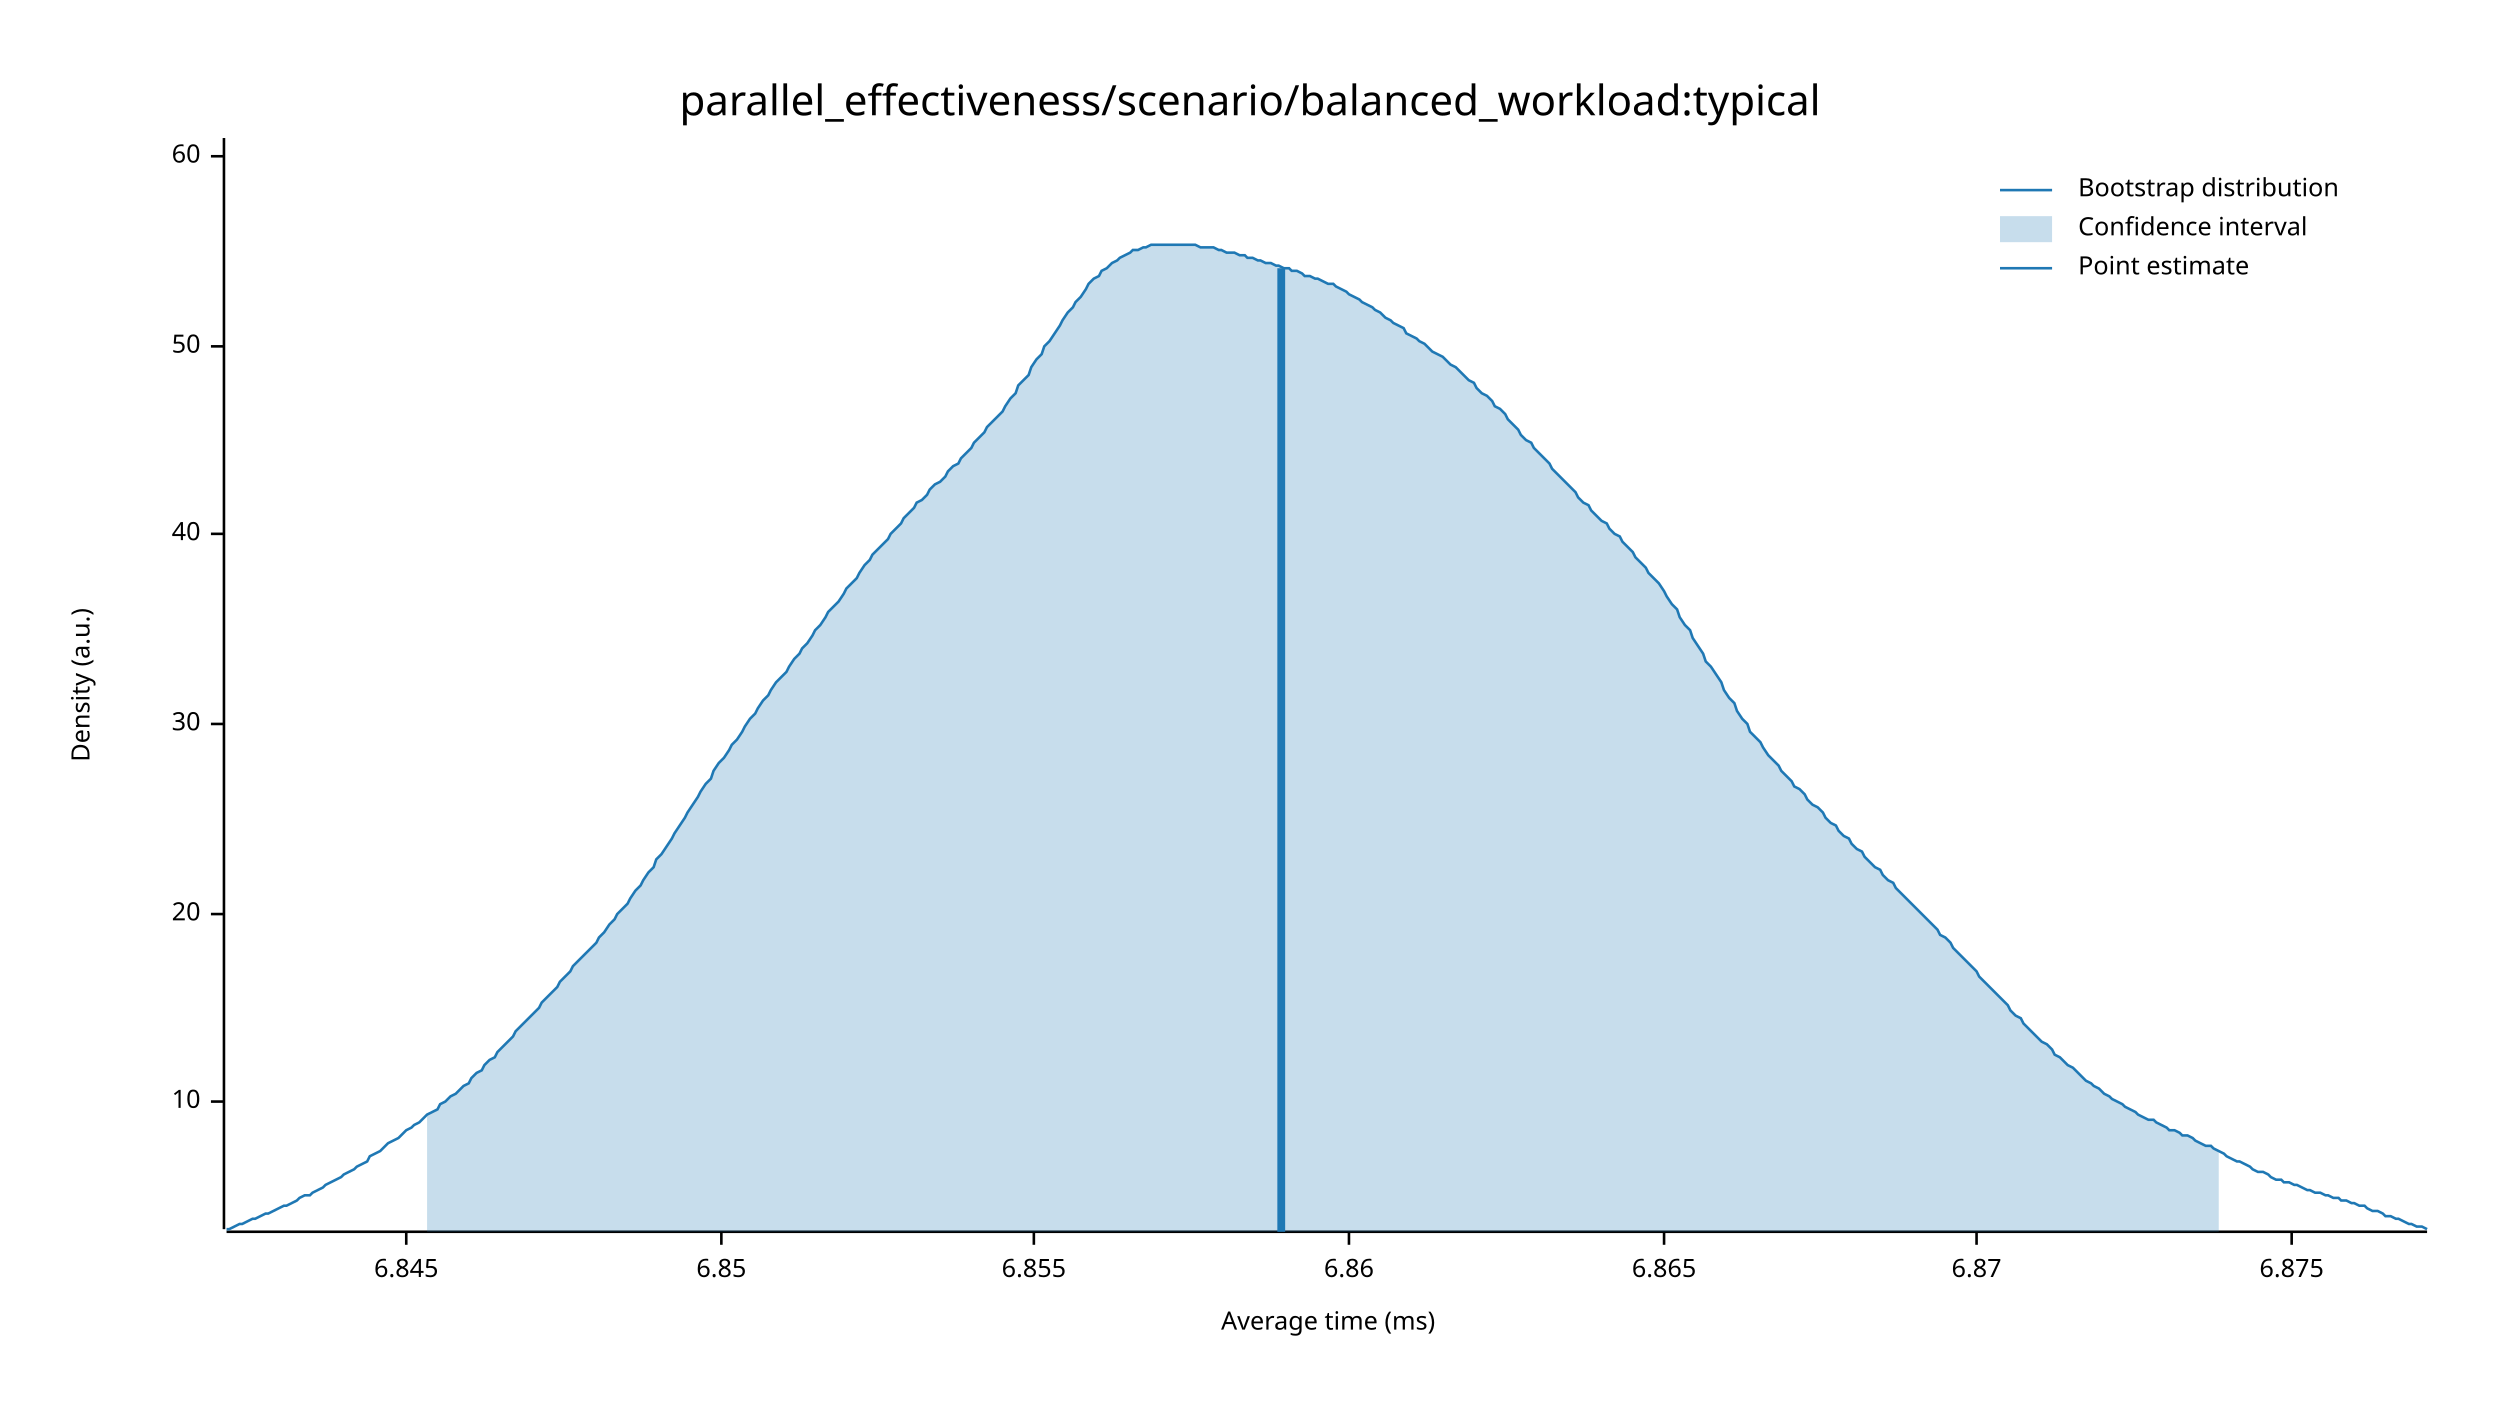
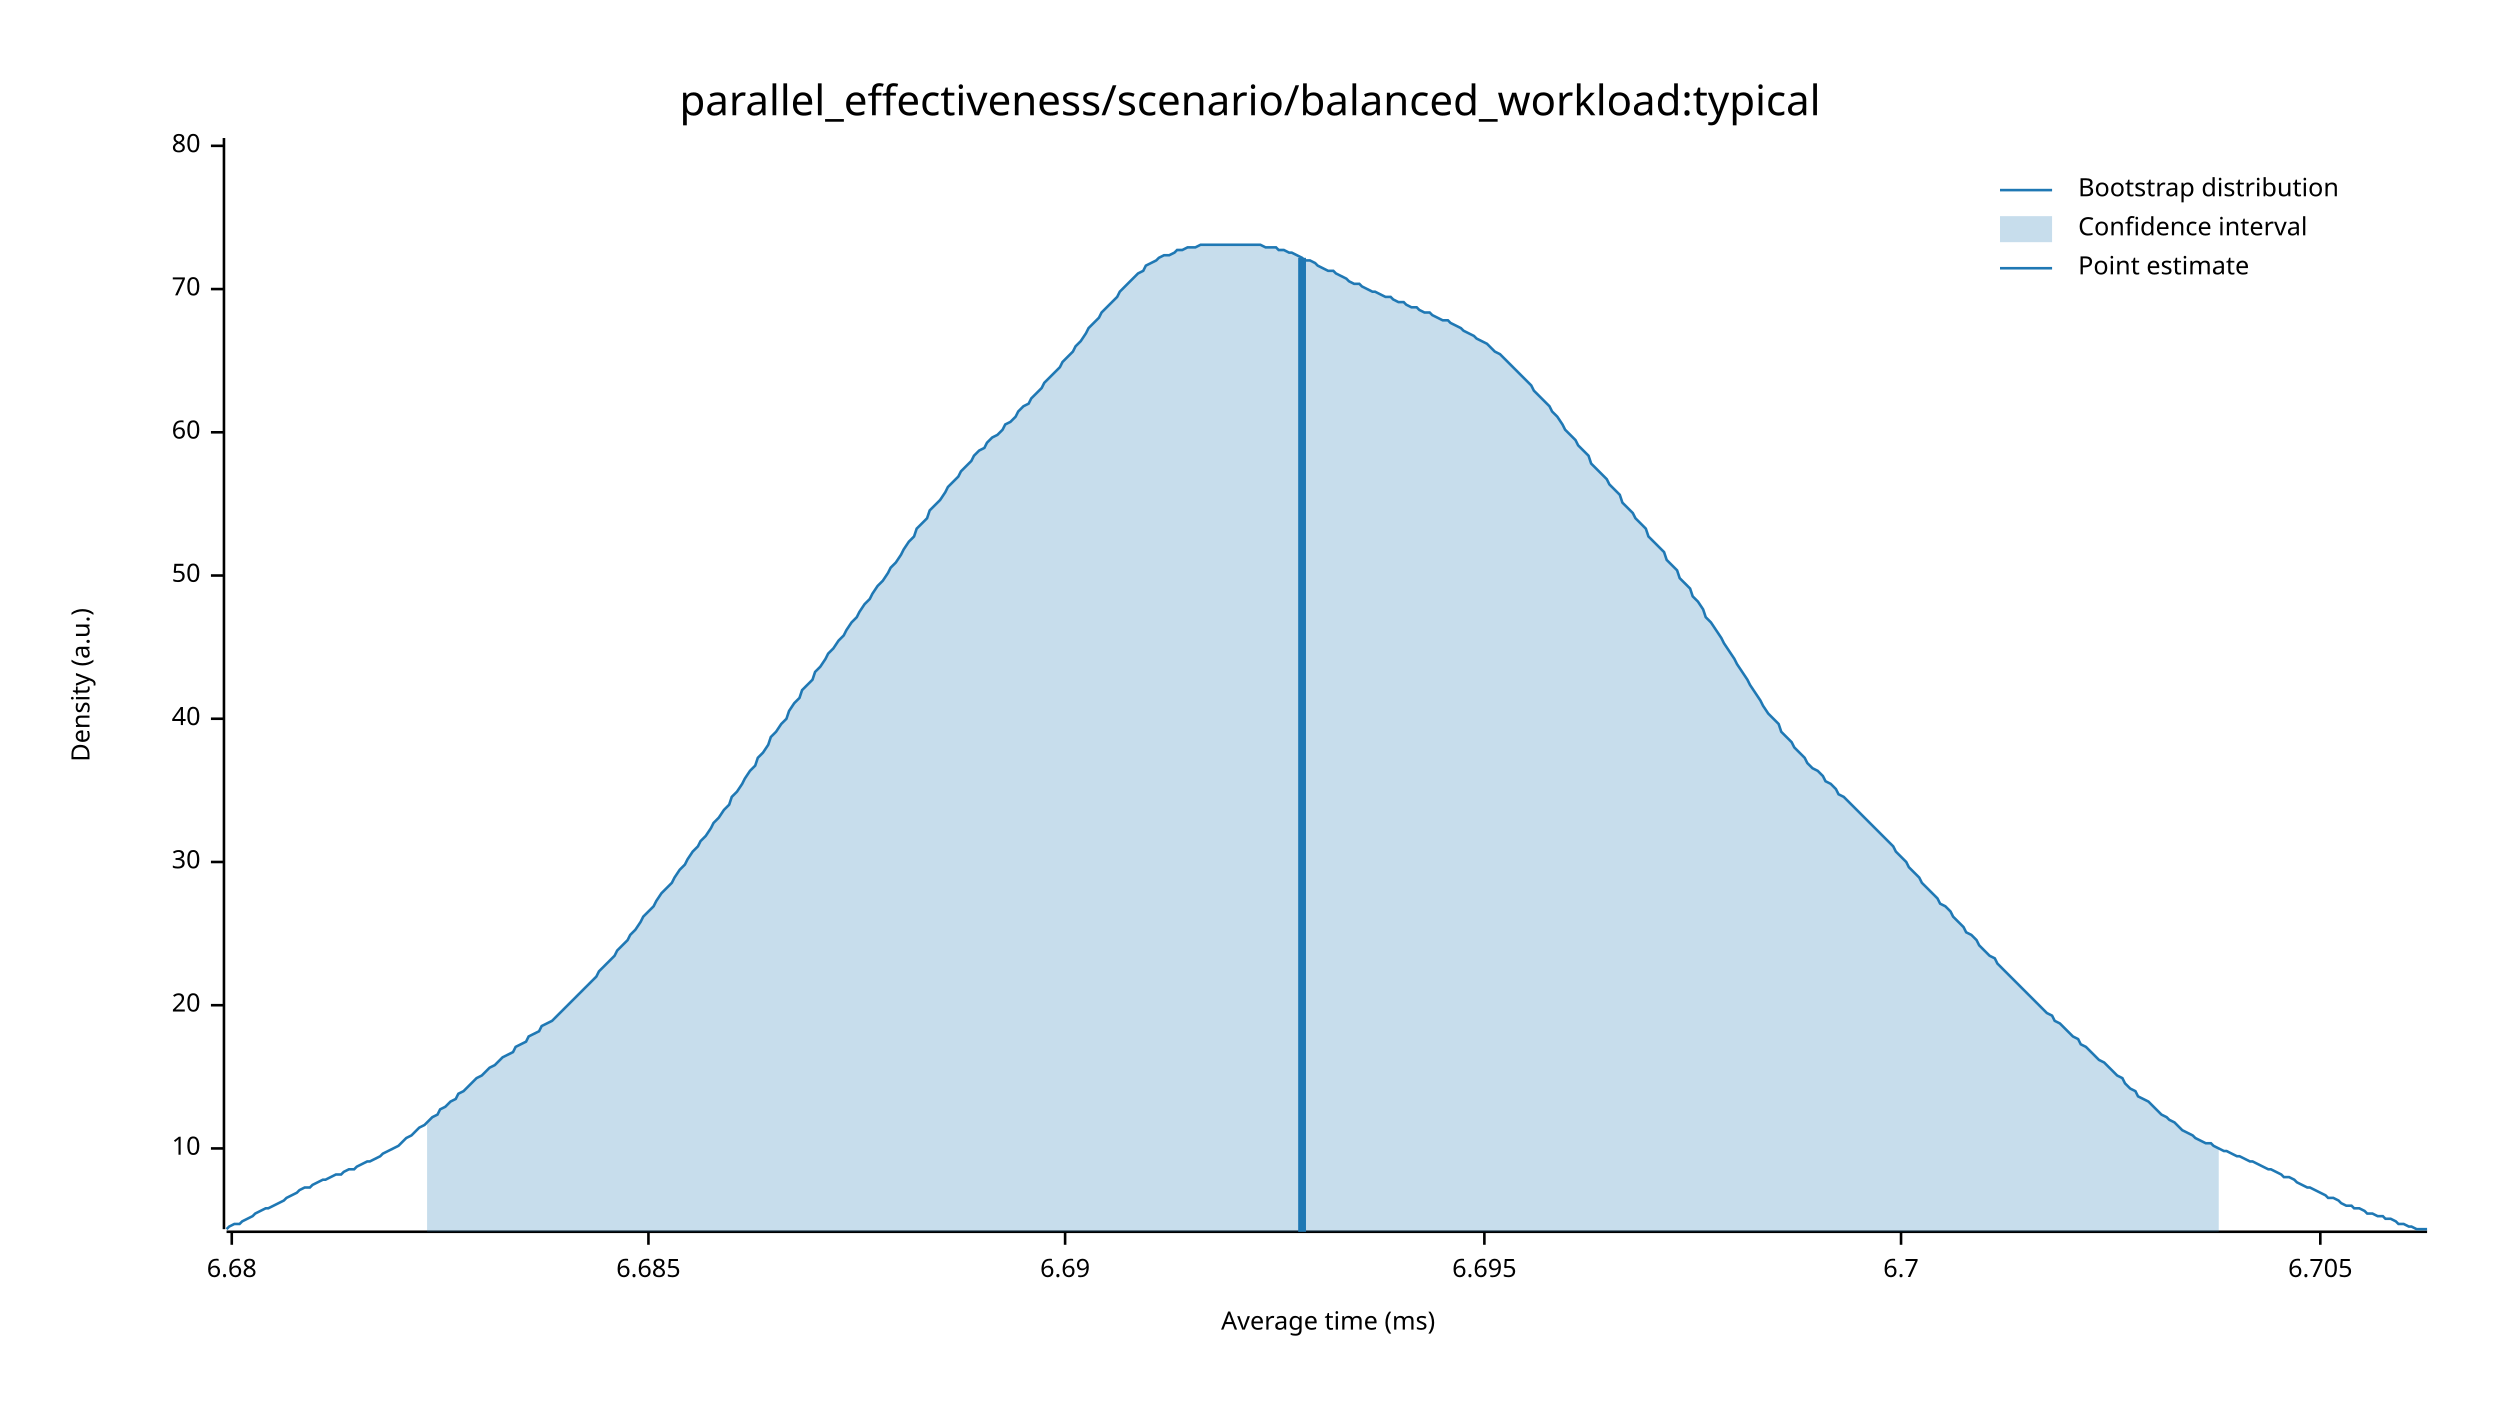
<svg xmlns="http://www.w3.org/2000/svg" width="960" height="540" viewBox="0 0 960 540">
  <text x="480" y="32" dy="0.76em" text-anchor="middle" font-family="sans-serif" font-size="16.129" opacity="1" fill="#000000">
parallel_effectiveness/scenario/balanced_workload:typical
</text>
  <text x="27" y="263" dy="0.76em" text-anchor="middle" font-family="sans-serif" font-size="9.677" opacity="1" fill="#000000" transform="rotate(270, 27, 263)">
Density (a.u.)
</text>
  <text x="510" y="513" dy="-0.5ex" text-anchor="middle" font-family="sans-serif" font-size="9.677" opacity="1" fill="#000000">
Average time (ms)
</text>
  <polyline fill="none" opacity="1" stroke="#000000" stroke-width="1" points="86,53 86,472 " />
-   <text x="77" y="423" dy="0.5ex" text-anchor="end" font-family="sans-serif" font-size="9.677" opacity="1" fill="#000000">
+   <text x="77" y="441" dy="0.5ex" text-anchor="end" font-family="sans-serif" font-size="9.677" opacity="1" fill="#000000">
10
</text>
-   <polyline fill="none" opacity="1" stroke="#000000" stroke-width="1" points="81,423 86,423 " />
-   <text x="77" y="351" dy="0.5ex" text-anchor="end" font-family="sans-serif" font-size="9.677" opacity="1" fill="#000000">
+   <polyline fill="none" opacity="1" stroke="#000000" stroke-width="1" points="81,441 86,441 " />
+   <text x="77" y="386" dy="0.5ex" text-anchor="end" font-family="sans-serif" font-size="9.677" opacity="1" fill="#000000">
20
</text>
-   <polyline fill="none" opacity="1" stroke="#000000" stroke-width="1" points="81,351 86,351 " />
-   <text x="77" y="278" dy="0.5ex" text-anchor="end" font-family="sans-serif" font-size="9.677" opacity="1" fill="#000000">
+   <polyline fill="none" opacity="1" stroke="#000000" stroke-width="1" points="81,386 86,386 " />
+   <text x="77" y="331" dy="0.5ex" text-anchor="end" font-family="sans-serif" font-size="9.677" opacity="1" fill="#000000">
30
</text>
-   <polyline fill="none" opacity="1" stroke="#000000" stroke-width="1" points="81,278 86,278 " />
-   <text x="77" y="205" dy="0.5ex" text-anchor="end" font-family="sans-serif" font-size="9.677" opacity="1" fill="#000000">
+   <polyline fill="none" opacity="1" stroke="#000000" stroke-width="1" points="81,331 86,331 " />
+   <text x="77" y="276" dy="0.5ex" text-anchor="end" font-family="sans-serif" font-size="9.677" opacity="1" fill="#000000">
40
</text>
-   <polyline fill="none" opacity="1" stroke="#000000" stroke-width="1" points="81,205 86,205 " />
-   <text x="77" y="133" dy="0.5ex" text-anchor="end" font-family="sans-serif" font-size="9.677" opacity="1" fill="#000000">
+   <polyline fill="none" opacity="1" stroke="#000000" stroke-width="1" points="81,276 86,276 " />
+   <text x="77" y="221" dy="0.5ex" text-anchor="end" font-family="sans-serif" font-size="9.677" opacity="1" fill="#000000">
50
</text>
-   <polyline fill="none" opacity="1" stroke="#000000" stroke-width="1" points="81,133 86,133 " />
-   <text x="77" y="60" dy="0.5ex" text-anchor="end" font-family="sans-serif" font-size="9.677" opacity="1" fill="#000000">
+   <polyline fill="none" opacity="1" stroke="#000000" stroke-width="1" points="81,221 86,221 " />
+   <text x="77" y="166" dy="0.5ex" text-anchor="end" font-family="sans-serif" font-size="9.677" opacity="1" fill="#000000">
60
</text>
-   <polyline fill="none" opacity="1" stroke="#000000" stroke-width="1" points="81,60 86,60 " />
+   <polyline fill="none" opacity="1" stroke="#000000" stroke-width="1" points="81,166 86,166 " />
+   <text x="77" y="111" dy="0.5ex" text-anchor="end" font-family="sans-serif" font-size="9.677" opacity="1" fill="#000000">
+ 70
+ </text>
+   <polyline fill="none" opacity="1" stroke="#000000" stroke-width="1" points="81,111 86,111 " />
+   <text x="77" y="56" dy="0.5ex" text-anchor="end" font-family="sans-serif" font-size="9.677" opacity="1" fill="#000000">
+ 80
+ </text>
+   <polyline fill="none" opacity="1" stroke="#000000" stroke-width="1" points="81,56 86,56 " />
  <polyline fill="none" opacity="1" stroke="#000000" stroke-width="1" points="87,473 932,473 " />
-   <text x="156" y="483" dy="0.76em" text-anchor="middle" font-family="sans-serif" font-size="9.677" opacity="1" fill="#000000">
- 6.845
+   <text x="89" y="483" dy="0.76em" text-anchor="middle" font-family="sans-serif" font-size="9.677" opacity="1" fill="#000000">
+ 6.68
</text>
-   <polyline fill="none" opacity="1" stroke="#000000" stroke-width="1" points="156,473 156,478 " />
-   <text x="277" y="483" dy="0.76em" text-anchor="middle" font-family="sans-serif" font-size="9.677" opacity="1" fill="#000000">
- 6.85
+   <polyline fill="none" opacity="1" stroke="#000000" stroke-width="1" points="89,473 89,478 " />
+   <text x="249" y="483" dy="0.76em" text-anchor="middle" font-family="sans-serif" font-size="9.677" opacity="1" fill="#000000">
+ 6.685
</text>
-   <polyline fill="none" opacity="1" stroke="#000000" stroke-width="1" points="277,473 277,478 " />
-   <text x="397" y="483" dy="0.76em" text-anchor="middle" font-family="sans-serif" font-size="9.677" opacity="1" fill="#000000">
- 6.855
+   <polyline fill="none" opacity="1" stroke="#000000" stroke-width="1" points="249,473 249,478 " />
+   <text x="409" y="483" dy="0.76em" text-anchor="middle" font-family="sans-serif" font-size="9.677" opacity="1" fill="#000000">
+ 6.69
</text>
-   <polyline fill="none" opacity="1" stroke="#000000" stroke-width="1" points="397,473 397,478 " />
-   <text x="518" y="483" dy="0.76em" text-anchor="middle" font-family="sans-serif" font-size="9.677" opacity="1" fill="#000000">
- 6.86
+   <polyline fill="none" opacity="1" stroke="#000000" stroke-width="1" points="409,473 409,478 " />
+   <text x="570" y="483" dy="0.76em" text-anchor="middle" font-family="sans-serif" font-size="9.677" opacity="1" fill="#000000">
+ 6.695
</text>
-   <polyline fill="none" opacity="1" stroke="#000000" stroke-width="1" points="518,473 518,478 " />
-   <text x="639" y="483" dy="0.76em" text-anchor="middle" font-family="sans-serif" font-size="9.677" opacity="1" fill="#000000">
- 6.865
+   <polyline fill="none" opacity="1" stroke="#000000" stroke-width="1" points="570,473 570,478 " />
+   <text x="730" y="483" dy="0.76em" text-anchor="middle" font-family="sans-serif" font-size="9.677" opacity="1" fill="#000000">
+ 6.7
</text>
-   <polyline fill="none" opacity="1" stroke="#000000" stroke-width="1" points="639,473 639,478 " />
-   <text x="759" y="483" dy="0.76em" text-anchor="middle" font-family="sans-serif" font-size="9.677" opacity="1" fill="#000000">
- 6.87
+   <polyline fill="none" opacity="1" stroke="#000000" stroke-width="1" points="730,473 730,478 " />
+   <text x="891" y="483" dy="0.76em" text-anchor="middle" font-family="sans-serif" font-size="9.677" opacity="1" fill="#000000">
+ 6.705
</text>
-   <polyline fill="none" opacity="1" stroke="#000000" stroke-width="1" points="759,473 759,478 " />
-   <text x="880" y="483" dy="0.76em" text-anchor="middle" font-family="sans-serif" font-size="9.677" opacity="1" fill="#000000">
- 6.875
- </text>
-   <polyline fill="none" opacity="1" stroke="#000000" stroke-width="1" points="880,473 880,478 " />
-   <polyline fill="none" opacity="1" stroke="#1F78B4" stroke-width="1" points="87,472 88,472 90,471 92,470 93,470 95,469 97,468 98,468 100,467 102,466 103,466 105,465 107,464 109,463 110,463 112,462 114,461 115,460 117,459 119,459 120,458 122,457 124,456 125,455 127,454 129,453 131,452 132,451 134,450 136,449 137,448 139,447 141,446 142,444 144,443 146,442 147,441 149,439 151,438 153,437 154,436 156,434 158,433 159,432 161,431 163,429 164,428 166,427 168,426 169,424 171,423 173,421 175,420 176,419 178,417 180,416 181,414 183,412 185,411 186,409 188,407 190,406 191,404 193,402 195,400 197,398 198,396 200,394 202,392 203,391 205,389 207,387 208,385 210,383 212,381 214,379 215,377 217,375 219,373 220,371 222,369 224,367 225,366 227,364 229,362 230,360 232,358 234,355 236,353 237,351 239,349 241,347 242,345 244,342 246,340 247,338 249,335 251,333 252,330 254,328 256,325 258,322 259,320 261,317 263,314 264,312 266,309 268,306 269,304 271,301 273,299 274,296 276,293 278,291 280,288 281,286 283,284 285,281 286,279 288,276 290,274 291,272 293,269 295,267 296,265 298,262 300,260 302,258 303,256 305,253 307,251 308,249 310,247 312,244 313,242 315,240 317,237 318,235 320,233 322,231 324,228 325,226 327,224 329,222 330,220 332,217 334,215 335,213 337,211 339,209 341,207 342,205 344,203 346,201 347,199 349,197 351,195 352,193 354,192 356,190 357,188 359,186 361,185 363,183 364,181 366,179 368,178 369,176 371,174 373,172 374,170 376,168 378,166 379,164 381,162 383,160 385,158 386,156 388,153 390,151 391,148 393,146 395,144 396,141 398,138 400,136 401,133 403,131 405,128 407,125 408,123 410,120 412,118 413,116 415,114 417,111 418,109 420,107 422,106 423,104 425,103 427,101 429,100 430,99 432,98 434,97 435,96 437,96 439,95 440,95 442,94 444,94 445,94 447,94 449,94 451,94 452,94 454,94 456,94 457,94 459,94 461,95 462,95 464,95 466,95 468,96 469,96 471,97 473,97 474,97 476,98 478,98 479,99 481,99 483,100 484,100 486,101 488,101 490,102 491,102 493,103 495,103 496,104 498,104 500,105 501,106 503,106 505,107 506,107 508,108 510,109 512,109 513,110 515,111 517,112 518,113 520,114 522,115 523,116 525,117 527,118 528,119 530,120 532,122 534,123 535,124 537,125 539,126 540,128 542,129 544,130 545,131 547,132 549,134 550,135 552,136 554,137 556,139 557,140 559,141 561,143 562,144 564,146 566,147 567,149 569,151 571,152 573,154 574,156 576,157 578,159 579,161 581,163 583,165 584,167 586,169 588,170 589,172 591,174 593,176 595,178 596,180 598,182 600,184 601,185 603,187 605,189 606,191 608,193 610,194 611,196 613,198 615,200 617,201 618,203 620,205 622,206 623,208 625,210 627,212 628,214 630,216 632,218 633,220 635,222 637,224 639,227 640,229 642,232 644,234 645,237 647,240 649,242 650,245 652,248 654,251 655,254 657,256 659,259 661,262 662,265 664,268 666,270 667,273 669,276 671,278 672,281 674,283 676,285 677,287 679,290 681,292 683,294 684,296 686,298 688,300 689,302 691,303 693,305 694,307 696,309 698,310 700,312 701,314 703,316 705,317 706,319 708,321 710,322 711,324 713,326 715,327 716,329 718,331 720,333 722,334 723,336 725,338 727,339 728,341 730,343 732,345 733,346 735,348 737,350 738,351 740,353 742,355 744,357 745,359 747,360 749,362 750,364 752,366 754,368 755,369 757,371 759,373 760,375 762,377 764,379 766,381 767,382 769,384 771,386 772,388 774,390 776,391 777,393 779,395 781,397 782,398 784,400 786,401 788,403 789,405 791,406 793,408 794,409 796,410 798,412 799,413 801,415 803,416 804,417 806,418 808,420 810,421 811,422 813,423 815,424 816,425 818,426 820,427 821,428 823,429 825,430 827,430 828,431 830,432 832,433 833,434 835,434 837,435 838,436 840,436 842,437 843,438 845,439 847,440 849,440 850,441 852,442 854,443 855,444 857,445 859,446 860,446 862,447 864,448 865,449 867,450 869,450 871,451 872,452 874,453 876,453 877,454 879,454 881,455 882,455 884,456 886,457 887,457 889,458 891,458 893,459 894,459 896,460 898,460 899,461 901,461 903,462 904,462 906,463 908,463 909,464 911,465 913,465 915,466 916,467 918,467 920,468 921,468 923,469 925,470 926,470 928,471 930,471 932,472 " />
-   <polygon opacity="0.25" fill="#1F78B4" points="164,428 166,427 168,426 169,424 171,423 173,421 175,420 176,419 178,417 180,416 181,414 183,412 185,411 186,409 188,407 190,406 191,404 193,402 195,400 197,398 198,396 200,394 202,392 203,391 205,389 207,387 208,385 210,383 212,381 214,379 215,377 217,375 219,373 220,371 222,369 224,367 225,366 227,364 229,362 230,360 232,358 234,355 236,353 237,351 239,349 241,347 242,345 244,342 246,340 247,338 249,335 251,333 252,330 254,328 256,325 258,322 259,320 261,317 263,314 264,312 266,309 268,306 269,304 271,301 273,299 274,296 276,293 278,291 280,288 281,286 283,284 285,281 286,279 288,276 290,274 291,272 293,269 295,267 296,265 298,262 300,260 302,258 303,256 305,253 307,251 308,249 310,247 312,244 313,242 315,240 317,237 318,235 320,233 322,231 324,228 325,226 327,224 329,222 330,220 332,217 334,215 335,213 337,211 339,209 341,207 342,205 344,203 346,201 347,199 349,197 351,195 352,193 354,192 356,190 357,188 359,186 361,185 363,183 364,181 366,179 368,178 369,176 371,174 373,172 374,170 376,168 378,166 379,164 381,162 383,160 385,158 386,156 388,153 390,151 391,148 393,146 395,144 396,141 398,138 400,136 401,133 403,131 405,128 407,125 408,123 410,120 412,118 413,116 415,114 417,111 418,109 420,107 422,106 423,104 425,103 427,101 429,100 430,99 432,98 434,97 435,96 437,96 439,95 440,95 442,94 444,94 445,94 447,94 449,94 451,94 452,94 454,94 456,94 457,94 459,94 461,95 462,95 464,95 466,95 468,96 469,96 471,97 473,97 474,97 476,98 478,98 479,99 481,99 483,100 484,100 486,101 488,101 490,102 491,102 493,103 495,103 496,104 498,104 500,105 501,106 503,106 505,107 506,107 508,108 510,109 512,109 513,110 515,111 517,112 518,113 520,114 522,115 523,116 525,117 527,118 528,119 530,120 532,122 534,123 535,124 537,125 539,126 540,128 542,129 544,130 545,131 547,132 549,134 550,135 552,136 554,137 556,139 557,140 559,141 561,143 562,144 564,146 566,147 567,149 569,151 571,152 573,154 574,156 576,157 578,159 579,161 581,163 583,165 584,167 586,169 588,170 589,172 591,174 593,176 595,178 596,180 598,182 600,184 601,185 603,187 605,189 606,191 608,193 610,194 611,196 613,198 615,200 617,201 618,203 620,205 622,206 623,208 625,210 627,212 628,214 630,216 632,218 633,220 635,222 637,224 639,227 640,229 642,232 644,234 645,237 647,240 649,242 650,245 652,248 654,251 655,254 657,256 659,259 661,262 662,265 664,268 666,270 667,273 669,276 671,278 672,281 674,283 676,285 677,287 679,290 681,292 683,294 684,296 686,298 688,300 689,302 691,303 693,305 694,307 696,309 698,310 700,312 701,314 703,316 705,317 706,319 708,321 710,322 711,324 713,326 715,327 716,329 718,331 720,333 722,334 723,336 725,338 727,339 728,341 730,343 732,345 733,346 735,348 737,350 738,351 740,353 742,355 744,357 745,359 747,360 749,362 750,364 752,366 754,368 755,369 757,371 759,373 760,375 762,377 764,379 766,381 767,382 769,384 771,386 772,388 774,390 776,391 777,393 779,395 781,397 782,398 784,400 786,401 788,403 789,405 791,406 793,408 794,409 796,410 798,412 799,413 801,415 803,416 804,417 806,418 808,420 810,421 811,422 813,423 815,424 816,425 818,426 820,427 821,428 823,429 825,430 827,430 828,431 830,432 832,433 833,434 835,434 837,435 838,436 840,436 842,437 843,438 845,439 847,440 849,440 850,441 852,442 852,473 164,473 " />
-   <polyline fill="none" opacity="1" stroke="#1F78B4" stroke-width="3" points="492,473 492,103 " />
+   <polyline fill="none" opacity="1" stroke="#000000" stroke-width="1" points="891,473 891,478 " />
+   <polyline fill="none" opacity="1" stroke="#1F78B4" stroke-width="1" points="87,472 88,471 90,470 92,470 93,469 95,468 97,467 98,466 100,465 102,464 103,464 105,463 107,462 109,461 110,460 112,459 114,458 115,457 117,456 119,456 120,455 122,454 124,453 125,453 127,452 129,451 131,451 132,450 134,449 136,449 137,448 139,447 141,446 142,446 144,445 146,444 147,443 149,442 151,441 153,440 154,439 156,437 158,436 159,435 161,433 163,432 164,431 166,429 168,428 169,426 171,425 173,423 175,422 176,420 178,419 180,417 181,416 183,414 185,413 186,412 188,410 190,409 191,408 193,406 195,405 197,404 198,402 200,401 202,400 203,398 205,397 207,396 208,394 210,393 212,392 214,390 215,389 217,387 219,385 220,384 222,382 224,380 225,379 227,377 229,375 230,373 232,371 234,369 236,367 237,365 239,363 241,361 242,359 244,357 246,354 247,352 249,350 251,348 252,346 254,343 256,341 258,339 259,337 261,334 263,332 264,330 266,327 268,325 269,323 271,321 273,318 274,316 276,314 278,311 280,309 281,306 283,304 285,301 286,299 288,296 290,294 291,291 293,289 295,286 296,283 298,281 300,278 302,276 303,273 305,270 307,268 308,265 310,263 312,261 313,258 315,256 317,253 318,251 320,249 322,246 324,244 325,242 327,239 329,237 330,235 332,232 334,230 335,228 337,225 339,223 341,220 342,218 344,216 346,213 347,211 349,208 351,206 352,203 354,201 356,199 357,196 359,194 361,192 363,189 364,187 366,185 368,183 369,181 371,179 373,177 374,175 376,173 378,172 379,170 381,168 383,167 385,165 386,163 388,162 390,160 391,158 393,156 395,155 396,153 398,151 400,149 401,147 403,145 405,143 407,141 408,139 410,137 412,135 413,133 415,131 417,128 418,126 420,124 422,122 423,120 425,118 427,116 429,114 430,112 432,110 434,108 435,107 437,105 439,104 440,102 442,101 444,100 445,99 447,98 449,98 451,97 452,96 454,96 456,95 457,95 459,95 461,94 462,94 464,94 466,94 468,94 469,94 471,94 473,94 474,94 476,94 478,94 479,94 481,94 483,94 484,94 486,95 488,95 490,95 491,96 493,96 495,97 496,97 498,98 500,99 501,100 503,100 505,101 506,102 508,103 510,104 512,104 513,105 515,106 517,107 518,108 520,109 522,109 523,110 525,111 527,112 528,112 530,113 532,114 534,114 535,115 537,116 539,116 540,117 542,118 544,118 545,119 547,120 549,120 550,121 552,122 554,123 556,123 557,124 559,125 561,126 562,127 564,128 566,129 567,130 569,131 571,132 573,134 574,135 576,136 578,138 579,139 581,141 583,143 584,144 586,146 588,148 589,150 591,152 593,154 595,156 596,158 598,160 600,163 601,165 603,167 605,169 606,171 608,173 610,175 611,178 613,180 615,182 617,184 618,186 620,188 622,190 623,193 625,195 627,197 628,199 630,201 632,203 633,206 635,208 637,210 639,212 640,215 642,217 644,219 645,222 647,224 649,226 650,229 652,231 654,234 655,237 657,239 659,242 661,245 662,247 664,250 666,253 667,255 669,258 671,261 672,263 674,266 676,269 677,271 679,274 681,276 683,278 684,281 686,283 688,285 689,287 691,289 693,291 694,293 696,295 698,296 700,298 701,300 703,301 705,303 706,305 708,306 710,308 711,309 713,311 715,313 716,314 718,316 720,318 722,320 723,321 725,323 727,325 728,327 730,329 732,331 733,333 735,335 737,337 738,339 740,341 742,343 744,345 745,347 747,348 749,350 750,352 752,354 754,356 755,358 757,359 759,361 760,363 762,365 764,367 766,368 767,370 769,372 771,374 772,375 774,377 776,379 777,380 779,382 781,384 782,385 784,387 786,389 788,390 789,392 791,393 793,395 794,396 796,398 798,399 799,401 801,402 803,404 804,405 806,407 808,408 810,410 811,411 813,413 815,414 816,416 818,418 820,419 821,421 823,422 825,423 827,425 828,426 830,428 832,429 833,430 835,431 837,433 838,434 840,435 842,436 843,437 845,438 847,439 849,439 850,440 852,441 854,442 855,442 857,443 859,444 860,444 862,445 864,446 865,446 867,447 869,448 871,449 872,449 874,450 876,451 877,452 879,452 881,453 882,454 884,455 886,456 887,456 889,457 891,458 893,459 894,460 896,460 898,461 899,462 901,463 903,463 904,464 906,464 908,465 909,466 911,466 913,467 915,467 916,468 918,468 920,469 921,470 923,470 925,471 926,471 928,472 930,472 932,472 " />
+   <polygon opacity="0.25" fill="#1F78B4" points="164,431 166,429 168,428 169,426 171,425 173,423 175,422 176,420 178,419 180,417 181,416 183,414 185,413 186,412 188,410 190,409 191,408 193,406 195,405 197,404 198,402 200,401 202,400 203,398 205,397 207,396 208,394 210,393 212,392 214,390 215,389 217,387 219,385 220,384 222,382 224,380 225,379 227,377 229,375 230,373 232,371 234,369 236,367 237,365 239,363 241,361 242,359 244,357 246,354 247,352 249,350 251,348 252,346 254,343 256,341 258,339 259,337 261,334 263,332 264,330 266,327 268,325 269,323 271,321 273,318 274,316 276,314 278,311 280,309 281,306 283,304 285,301 286,299 288,296 290,294 291,291 293,289 295,286 296,283 298,281 300,278 302,276 303,273 305,270 307,268 308,265 310,263 312,261 313,258 315,256 317,253 318,251 320,249 322,246 324,244 325,242 327,239 329,237 330,235 332,232 334,230 335,228 337,225 339,223 341,220 342,218 344,216 346,213 347,211 349,208 351,206 352,203 354,201 356,199 357,196 359,194 361,192 363,189 364,187 366,185 368,183 369,181 371,179 373,177 374,175 376,173 378,172 379,170 381,168 383,167 385,165 386,163 388,162 390,160 391,158 393,156 395,155 396,153 398,151 400,149 401,147 403,145 405,143 407,141 408,139 410,137 412,135 413,133 415,131 417,128 418,126 420,124 422,122 423,120 425,118 427,116 429,114 430,112 432,110 434,108 435,107 437,105 439,104 440,102 442,101 444,100 445,99 447,98 449,98 451,97 452,96 454,96 456,95 457,95 459,95 461,94 462,94 464,94 466,94 468,94 469,94 471,94 473,94 474,94 476,94 478,94 479,94 481,94 483,94 484,94 486,95 488,95 490,95 491,96 493,96 495,97 496,97 498,98 500,99 501,100 503,100 505,101 506,102 508,103 510,104 512,104 513,105 515,106 517,107 518,108 520,109 522,109 523,110 525,111 527,112 528,112 530,113 532,114 534,114 535,115 537,116 539,116 540,117 542,118 544,118 545,119 547,120 549,120 550,121 552,122 554,123 556,123 557,124 559,125 561,126 562,127 564,128 566,129 567,130 569,131 571,132 573,134 574,135 576,136 578,138 579,139 581,141 583,143 584,144 586,146 588,148 589,150 591,152 593,154 595,156 596,158 598,160 600,163 601,165 603,167 605,169 606,171 608,173 610,175 611,178 613,180 615,182 617,184 618,186 620,188 622,190 623,193 625,195 627,197 628,199 630,201 632,203 633,206 635,208 637,210 639,212 640,215 642,217 644,219 645,222 647,224 649,226 650,229 652,231 654,234 655,237 657,239 659,242 661,245 662,247 664,250 666,253 667,255 669,258 671,261 672,263 674,266 676,269 677,271 679,274 681,276 683,278 684,281 686,283 688,285 689,287 691,289 693,291 694,293 696,295 698,296 700,298 701,300 703,301 705,303 706,305 708,306 710,308 711,309 713,311 715,313 716,314 718,316 720,318 722,320 723,321 725,323 727,325 728,327 730,329 732,331 733,333 735,335 737,337 738,339 740,341 742,343 744,345 745,347 747,348 749,350 750,352 752,354 754,356 755,358 757,359 759,361 760,363 762,365 764,367 766,368 767,370 769,372 771,374 772,375 774,377 776,379 777,380 779,382 781,384 782,385 784,387 786,389 788,390 789,392 791,393 793,395 794,396 796,398 798,399 799,401 801,402 803,404 804,405 806,407 808,408 810,410 811,411 813,413 815,414 816,416 818,418 820,419 821,421 823,422 825,423 827,425 828,426 830,428 832,429 833,430 835,431 837,433 838,434 840,435 842,436 843,437 845,438 847,439 849,439 850,440 852,441 852,473 164,473 " />
+   <polyline fill="none" opacity="1" stroke="#1F78B4" stroke-width="3" points="500,473 500,99 " />
  <text x="798" y="68" dy="0.76em" text-anchor="start" font-family="sans-serif" font-size="9.677" opacity="1" fill="#000000">
Bootstrap distribution
</text>
  <text x="798" y="83" dy="0.76em" text-anchor="start" font-family="sans-serif" font-size="9.677" opacity="1" fill="#000000">
Confidence interval
</text>
  <text x="798" y="98" dy="0.76em" text-anchor="start" font-family="sans-serif" font-size="9.677" opacity="1" fill="#000000">
Point estimate
</text>
  <polyline fill="none" opacity="1" stroke="#1F78B4" stroke-width="1" points="768,73 788,73 " />
  <rect x="768" y="83" width="20" height="10" opacity="0.25" fill="#1F78B4" stroke="none" />
  <polyline fill="none" opacity="1" stroke="#1F78B4" stroke-width="1" points="768,103 788,103 " />
</svg>
